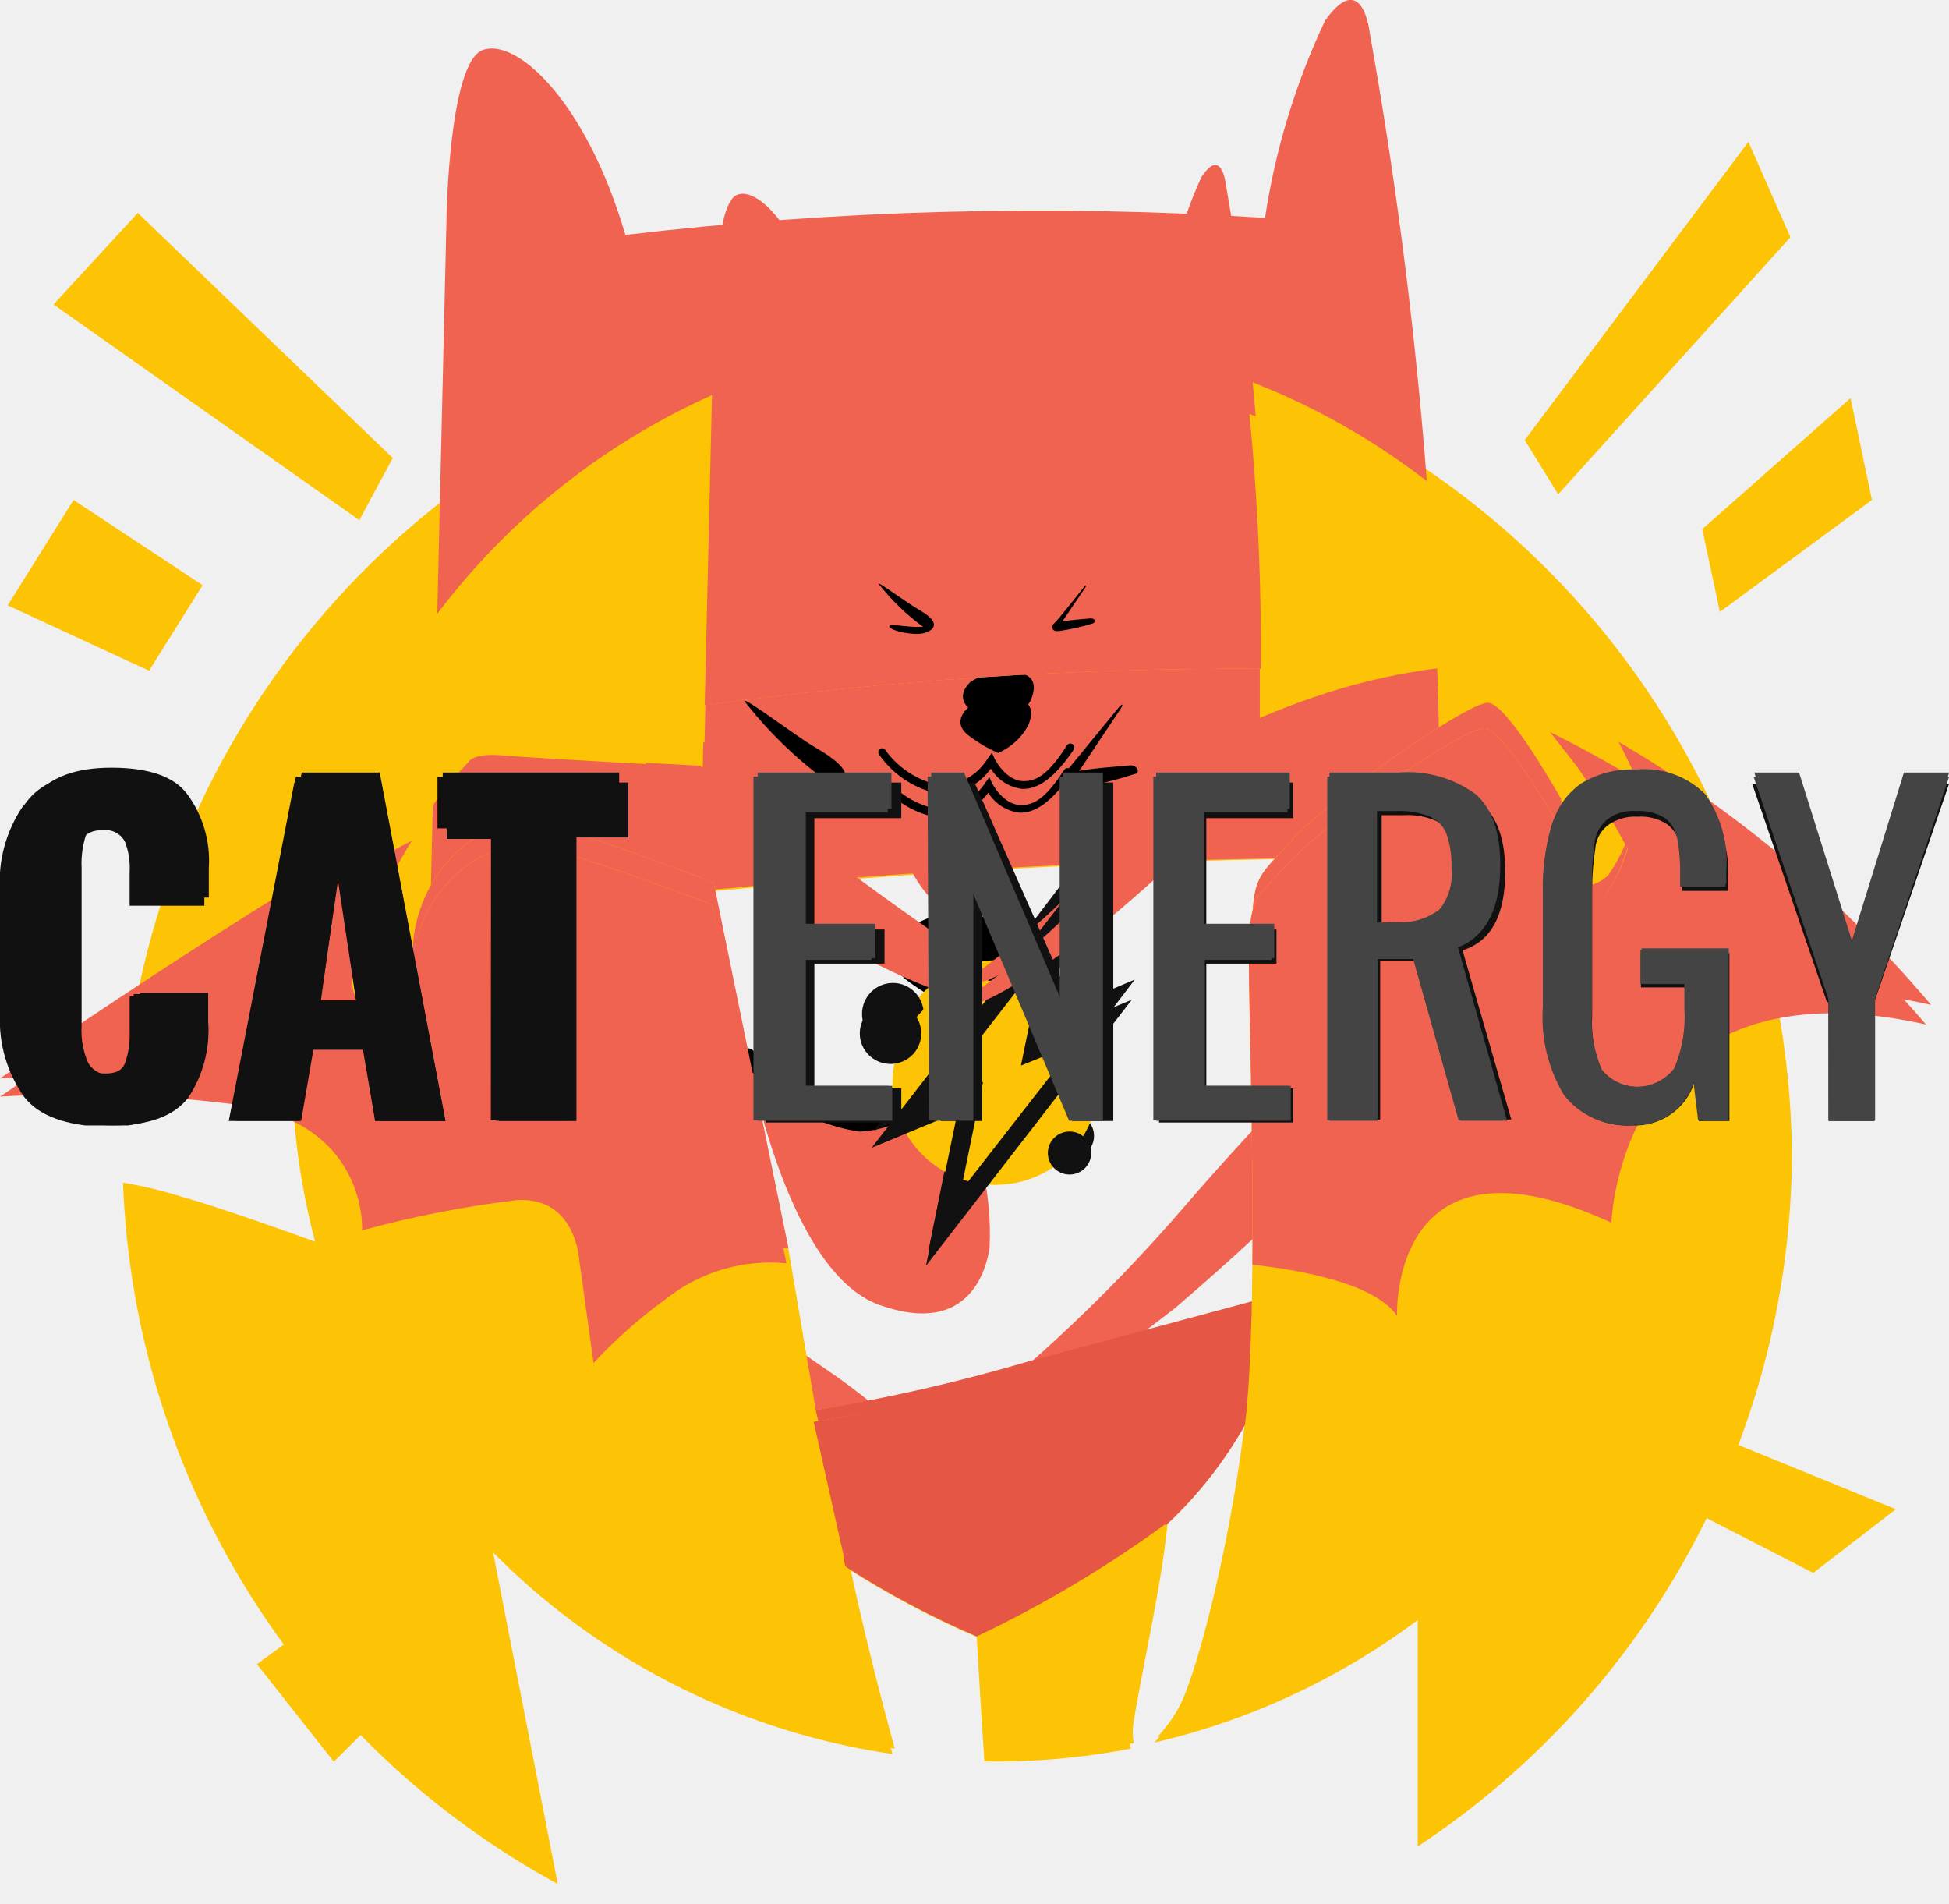
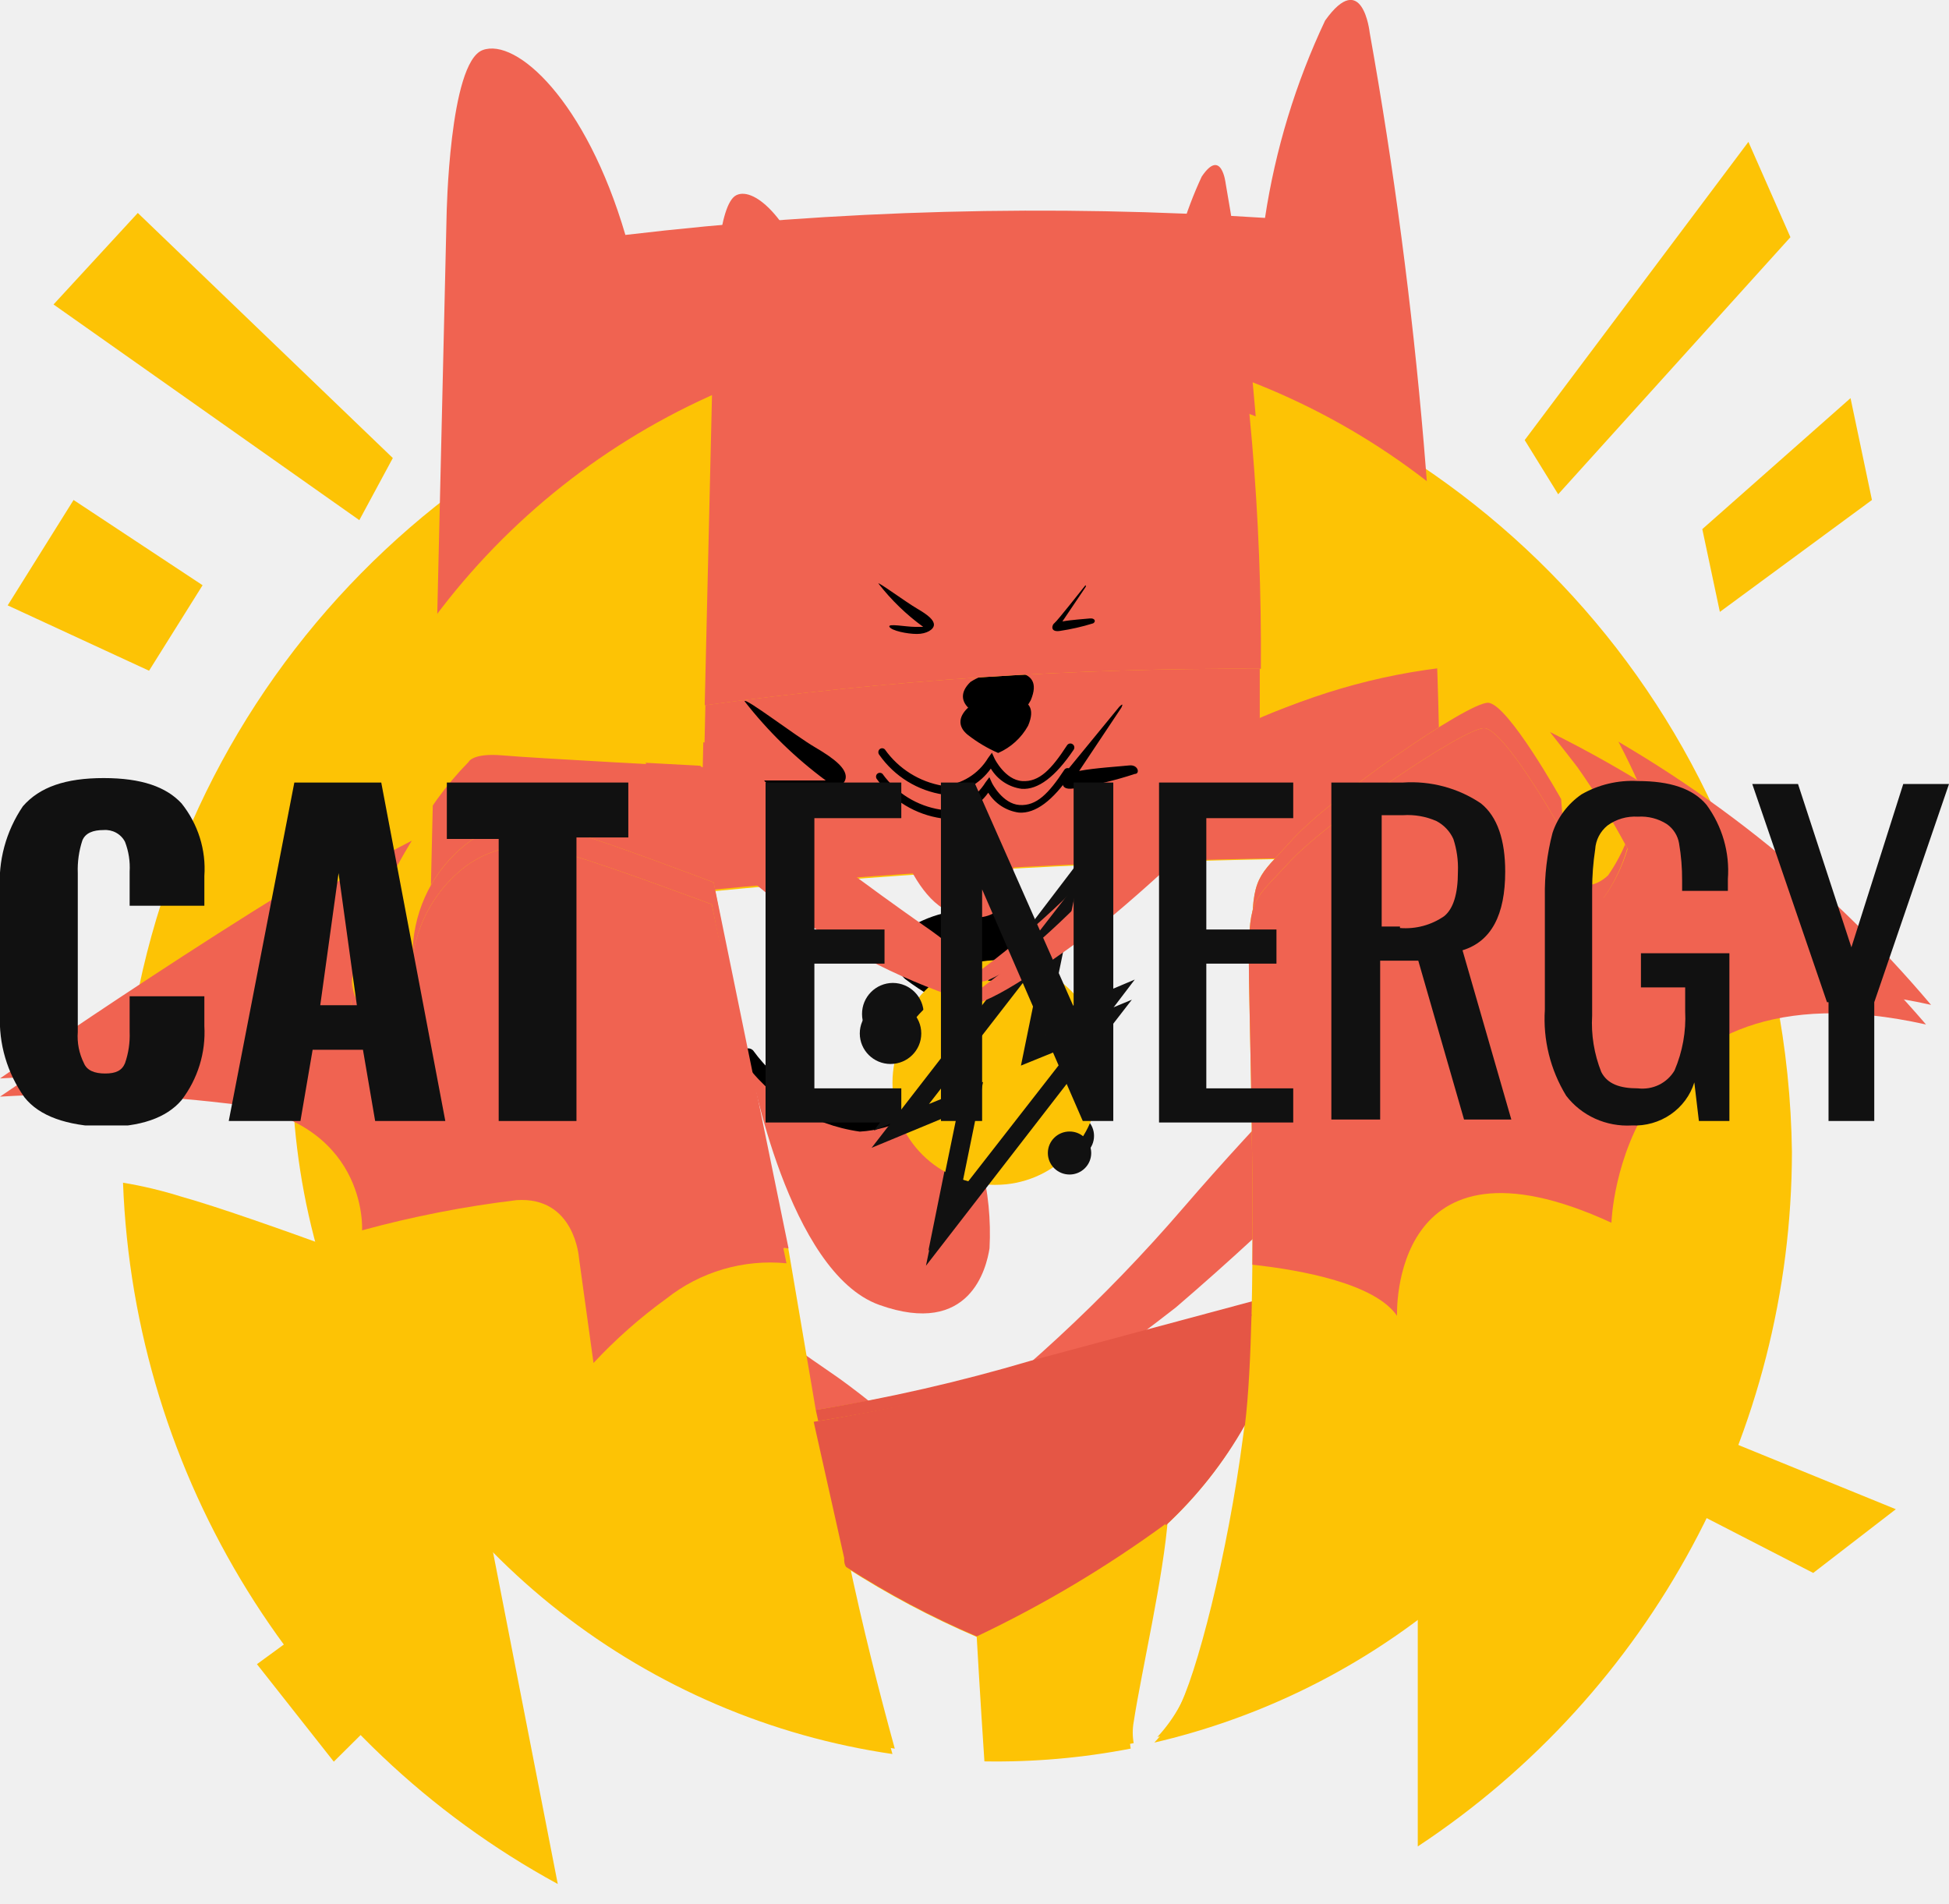
<svg xmlns="http://www.w3.org/2000/svg">
  <style>:root svg:not(:target) { display: none }</style>
-   <svg id="logo-img-mobile" fill="none" viewBox="0 0 34 38">
+   <svg id="img-mobile" fill="none" viewBox="0 0 34 38">
    <g clip-path="url(#a)">
      <path fill="#FDC305" d="M6.07 20.72v-2.26a143.265 143.265 0 0 1 20.17-1.33c0 .6 0 1.21-.06 1.82a25.518 25.518 0 0 1 6-1.82A16.67 16.67 0 0 0 .19 20.39l5.88.33ZM27.24 24.23c-1.16 1.28-1.39 1.2-1.39 3.45v9.18A16.64 16.64 0 0 0 33.32 23a17.302 17.302 0 0 0-.32-3.1 33.109 33.109 0 0 0-5.76 4.33ZM6.36 25.72s-3.79-1.44-5.19-1.83A8.541 8.541 0 0 0 0 23.61a16.65 16.65 0 0 0 8.68 14L6.36 25.72Z" />
      <path fill="#F06351" d="M26.29 17.12A89.799 89.799 0 0 0 24.89.65S24.75-.64 24 .41a14.22 14.22 0 0 0-1.2 3.94 70.34 70.34 0 0 0-12.77.34C9.24 2 7.85.75 7.18 1c-.67.25-.72 3.31-.72 3.31l-.33 14.1a143.211 143.211 0 0 1 20.16-1.29Z" />
      <path fill="#000" d="M12.41 14c0-.09 1 .68 1.41.92.41.24.61.42.61.59 0 .17-.27.34-.63.34s-.91-.12-1-.27h1.23A8.34 8.34 0 0 1 12.41 14ZM19.89 14.11l-1.09 1.33c0 .06-.17.35.18.3a7.351 7.351 0 0 0 1.22-.29c.11 0 .07-.19-.11-.17-.18.02-.69.05-1 .11l.84-1.26s.07-.13-.04-.02ZM16.75 20.2a2.3 2.3 0 0 0 1.09-1c.28-.65 0-.91-.44-1a2.43 2.43 0 0 0-1.74.34c-.39.36-.34.72-.05 1a5.34 5.34 0 0 0 1.14.66Z" />
      <path fill="#F06351" d="M16.35 21.45a1.92 1.92 0 0 1-.46.6 1.73 1.73 0 0 1-1 .38 2.15 2.15 0 0 1-1.47-.43 2.3 2.3 0 0 1-.53-.44c-.1-.11-.223-.2-.36-.26 0 0 .75 4.1 2.57 4.75 1.82.65 2.14-.75 2.2-1.13a5.61 5.61 0 0 0-.82-3.23c-.02-.31-.03-.11-.13-.24Z" />
      <path fill="#000" d="M14.71 22.59a3.44 3.44 0 0 1-2.361-1.466.14.14 0 0 1 .031-.154.14.14 0 0 1 .2 0 3.26 3.26 0 0 0 2.11 1.3 2.09 2.09 0 0 0 1.63-1l.14-.19.1.21s.37.76 1 .8c.63.04 1.05-.41 1.61-1.28a.14.14 0 0 1 .2 0 .15.15 0 0 1 .05.2c-.64 1-1.27 1.44-1.88 1.4a1.549 1.549 0 0 1-1.12-.76 2.26 2.26 0 0 1-1.71.94Z" />
      <path fill="#F06351" d="M26.24 18.92a58.634 58.634 0 0 0-5.07 5.19A31.633 31.633 0 0 1 15.88 29c-.22-.53-1.62-1.51-1.62-1.51s-3.13-2.14-5.18-3.82a34.139 34.139 0 0 1-3.13-3l-2-.11a22.57 22.57 0 0 0 12 8.8c.86-.14 3.27-1.86 5.07-3.26a58.13 58.13 0 0 0 5.94-5.89 6.15 6.15 0 0 0 1.14-2c-1.1.39-1.86.71-1.86.71Z" />
    </g>
    <defs />
  </svg>
-   <svg id="logo-img-tablet" fill="none" viewBox="0 0 61 51">
+   <svg id="img-tablet" fill="none" viewBox="0 0 61 51">
    <path fill="#FDC305" d="M51.582 19.854a22.231 22.231 0 0 0-6.936-9.09 21.96 21.96 0 0 0-10.503-4.396A21.887 21.887 0 0 0 22.865 7.83a22.083 22.083 0 0 0-9.058 6.934 22.354 22.354 0 0 0-4.43 10.564 22.432 22.432 0 0 0 1.373 11.386 22.238 22.238 0 0 0 6.813 9.184 21.965 21.965 0 0 0 10.442 4.54c-.5-1.815-1.008-3.822-1.456-5.951a27.756 27.756 0 0 0 4.1 2.215s.104 1.877.241 3.971c1.54.027 3.08-.11 4.592-.408a1.874 1.874 0 0 1 0-.66c.25-1.625.939-4.553 1.077-6.439a13.212 13.212 0 0 0 2.498-3.224l-.052.383c-.474 3.701-1.464 7.655-2.067 8.75a4.845 4.845 0 0 1-.715.999 22.006 22.006 0 0 0 8.563-4.141 22.237 22.237 0 0 0 6.047-7.386 22.45 22.45 0 0 0 .749-18.694Zm-1.266 3.293c-.38.374-1.163.626-1.293-.504-.129-1.13-.163-1.92-.163-1.92s-1.663-2.98-2.283-3.015c-.62-.035-5.022 3.015-6.185 4.344-1.008 1.121-1.206 1.043-1.206 3.015 0 1.486.19 7.1.086 11.392l-7.02 1.886a54.724 54.724 0 0 1-6.72 1.494l-.861-5.066h-.12L22.335 23.33s-3.282-1.252-4.488-1.59a3.213 3.213 0 0 0-3.445.547c-.472.417-.85.931-1.107 1.509a4.437 4.437 0 0 0-.384 1.836c.182.404.321.826.414 1.26.043.417-1.034.374-1.723.374-.69 0-.793-1.251-.25-2.72.424-1.129.948-2.217 1.568-3.25a10.312 10.312 0 0 1 1.783-2.51s.12-.296 1.077-.21c.956.088 6.271.374 6.271.374l.043-1.972a121.95 121.95 0 0 1 17.436-1.165v1.59a19.265 19.265 0 0 1 7.011-1.737.778.778 0 0 1 .664.339c.293.373 2.076 2.607 2.283 2.928.579.835 1.105 1.705 1.576 2.607a5.44 5.44 0 0 1-.75 1.599v.008Z" />
    <path fill="#F06351" d="M48.636 17.83c.405.52.758.981.862 1.12.579.835 1.105 1.706 1.576 2.607a5.444 5.444 0 0 1-.74 1.547c-.38.373-1.164.625-1.293-.504-.13-1.13-.18-1.877-.18-1.877s-1.663-2.98-2.283-3.015c-.62-.035-5.023 3.015-6.186 4.344-1.008 1.121-1.206 1.043-1.206 3.015 0 1.304.147 5.779.112 9.758 1.56.174 3.851.609 4.54 1.634 0 0-.25-6.239 6.728-2.972 0 0 .241-8.506 9.872-6.325a37.712 37.712 0 0 0-11.802-9.333ZM39.565 15.813A79.266 79.266 0 0 0 38.36 1.45s-.129-1.13-.749-.208a12.474 12.474 0 0 0-1.034 3.475 60.536 60.536 0 0 0-11.043.296c-.707-2.39-1.913-3.476-2.49-3.189-.577.287-.646 2.85-.646 2.85l-.284 12.304a121.956 121.956 0 0 1 17.452-1.165Z" />
    <path fill="#E55645" d="M39.065 39.943c.112-.93.172-2.163.207-3.527l-7.02 1.885a54.724 54.724 0 0 1-6.72 1.538l.957 4.345c0 .095 0 .19.06.286a27.759 27.759 0 0 0 4.1 2.216 36.485 36.485 0 0 0 5.927-3.589v.053a13.21 13.21 0 0 0 2.49-3.207Z" />
    <path fill="#000" d="M27.566 13.094c-.043-.087.861.59 1.214.8.353.208.526.364.526.512 0 .148-.224.295-.534.295-.31 0-.793-.104-.862-.226-.069-.121.517 0 .81 0h.25a6.987 6.987 0 0 1-1.404-1.381ZM34.026 13.19s-.861 1.112-.939 1.164c-.077.052-.146.295.164.252a6.911 6.911 0 0 0 1.051-.244c.095-.052.06-.173-.103-.156-.164.017-.586.043-.862.096l.732-1.104s.026-.104-.043-.009ZM31.322 18.498c.399-.177.729-.482.938-.868.242-.574 0-.791-.379-.87a2.095 2.095 0 0 0-1.507.296c-.336.322-.293.634 0 .869.29.23.61.423.948.573Z" />
    <path fill="#F06351" d="M31.011 19.593a1.78 1.78 0 0 1-.396.522c-.245.199-.547.314-.861.33a1.866 1.866 0 0 1-1.327-.383 1.724 1.724 0 0 1-.456-.39.862.862 0 0 0-.31-.218s.645 3.572 2.213 4.145c1.568.573 1.86-.66 1.904-.99a4.925 4.925 0 0 0-.706-2.816c0-.26-.018-.087-.06-.2Z" />
    <path fill="#000" d="M29.547 20.584a2.998 2.998 0 0 1-2.024-1.243.131.131 0 0 1 0-.173.122.122 0 0 1 .086-.037.121.121 0 0 1 .086.037 2.785 2.785 0 0 0 1.817 1.138 1.806 1.806 0 0 0 1.413-.87l.12-.164.087.191s.327.66.861.695c.534.035.913-.365 1.404-1.12a.123.123 0 0 1 .172-.035.125.125 0 0 1 .035.173c-.574.852-1.117 1.26-1.628 1.225a1.328 1.328 0 0 1-.965-.634 1.954 1.954 0 0 1-1.464.817Z" />
    <path fill="#FDC305" d="M31.235 32.28c1.784 0 3.23-1.46 3.23-3.259 0-1.8-1.446-3.258-3.23-3.258s-3.23 1.458-3.23 3.258 1.446 3.258 3.23 3.258Z" />
    <path fill="#111" d="m35.516 26.37-2.696 1.14.99-4.893-6.46 8.48 2.697-1.138-.991 4.901 6.46-8.49ZM29.151 29.7l3.583-4.701-.698 3.476 1.723-.713-3.61 4.71.699-3.476-1.697.704ZM27.945 28.422a.969.969 0 0 0 .965-.974.969.969 0 0 0-.965-.973.969.969 0 0 0-.965.973c0 .538.432.974.965.974ZM33.561 31.95c.376 0 .68-.308.68-.687a.684.684 0 0 0-.68-.687.684.684 0 0 0-.68.687c0 .379.304.686.68.686ZM34.388 30.064a.303.303 0 0 0 .302-.304.303.303 0 0 0-.302-.305.303.303 0 0 0-.301.305c0 .168.135.304.301.304Z" />
    <path fill="#F06351" d="M39.522 17.386a49.73 49.73 0 0 0-4.384 4.527 27.555 27.555 0 0 1-4.574 4.258c-.19-.46-1.405-1.32-1.405-1.32s-2.704-1.869-4.48-3.337a27.578 27.578 0 0 1-2.704-2.607l-1.723-.096a19.507 19.507 0 0 0 10.337 7.681c.741-.121 2.826-1.624 4.385-2.85a49.885 49.885 0 0 0 5.169-5.135c.429-.514.761-1.103.982-1.738-.982.33-1.603.617-1.603.617ZM22.337 23.33s-3.282-1.252-4.488-1.59a3.214 3.214 0 0 0-3.446.547c-.472.417-.85.931-1.107 1.509a4.439 4.439 0 0 0-.383 1.836c.182.404.32.826.413 1.26.043.417-1.033.374-1.723.374-.689 0-.792-1.251-.25-2.72.424-1.129.949-2.217 1.568-3.25C8.227 23.764 0 29.464 0 29.464a39.136 39.136 0 0 1 7.055.209c4.523.46 4.307 4.058 4.307 4.058a33.033 33.033 0 0 1 4.85-.965c1.826-.121 1.956 1.842 1.956 1.842l.456 3.354a15.804 15.804 0 0 1 2.283-2.05 5.189 5.189 0 0 1 3.773-1.13L22.337 23.33Z" />
  </svg>
-   <svg id="logo-img-desktop" fill="none" viewBox="0 0 71 59">
+   <svg id="img-desktop" fill="none" viewBox="0 0 71 59">
    <path fill="#FDC305" d="M59.883 23.806A25.432 25.432 0 0 0 51.83 13.43a25.725 25.725 0 0 0-12.193-5.02 25.803 25.803 0 0 0-13.093 1.671 25.59 25.59 0 0 0-10.515 7.916 25.296 25.296 0 0 0-5.144 12.06 25.212 25.212 0 0 0 1.595 12.997 25.423 25.423 0 0 0 7.909 10.484 25.719 25.719 0 0 0 12.122 5.184 113.04 113.04 0 0 1-1.69-6.794 32.41 32.41 0 0 0 4.76 2.529s.12 2.142.28 4.533c1.789.03 3.575-.126 5.33-.466a2.104 2.104 0 0 1 0-.754c.29-1.855 1.09-5.198 1.25-7.35a15.114 15.114 0 0 0 2.9-3.68l-.06.436c-.55 4.226-1.7 8.74-2.4 9.989a5.536 5.536 0 0 1-.83 1.14 25.73 25.73 0 0 0 9.941-4.727 25.48 25.48 0 0 0 7.021-8.43 25.252 25.252 0 0 0 .87-21.341Zm-1.47 3.76c-.44.426-1.35.714-1.5-.576a34.09 34.09 0 0 1-.19-2.192s-1.93-3.402-2.65-3.442c-.72-.04-5.831 3.442-7.181 4.96-1.17 1.28-1.4 1.19-1.4 3.442 0 1.696.22 8.104.1 13.004l-8.15 2.153c-2.562.729-5.168 1.299-7.801 1.706l-1-5.783h-.14l-2.57-13.064s-3.81-1.428-5.21-1.815a3.788 3.788 0 0 0-4 .625 5.032 5.032 0 0 0-1.285 1.722 4.995 4.995 0 0 0-.446 2.097c.212.46.373.943.48 1.438.05.476-1.2.426-2 .426s-.92-1.428-.29-3.104c.492-1.29 1.1-2.531 1.82-3.71a11.776 11.776 0 0 1 2.07-2.867s.14-.337 1.25-.238c1.11.1 7.28.427 7.28.427l.05-2.252a143.93 143.93 0 0 1 20.242-1.33v1.816a22.671 22.671 0 0 1 8.14-1.984.916.916 0 0 1 .77.387c.34.427 2.41 2.976 2.65 3.343a27.73 27.73 0 0 1 1.83 2.976 6.167 6.167 0 0 1-.87 1.825v.01Z" />
    <path fill="#F06351" d="M56.463 21.495c.47.595.88 1.121 1 1.28a27.74 27.74 0 0 1 1.83 2.976c-.19.63-.48 1.226-.86 1.765-.44.427-1.35.714-1.5-.575-.15-1.29-.21-2.143-.21-2.143s-1.93-3.402-2.65-3.442c-.72-.04-5.83 3.442-7.18 4.96-1.17 1.28-1.4 1.19-1.4 3.442 0 1.488.17 6.596.13 11.14 1.81.198 4.47.694 5.27 1.864 0 0-.29-7.122 7.81-3.392 0 0 .28-9.711 11.46-7.221a43.671 43.671 0 0 0-13.7-10.654ZM45.932 19.194a89.015 89.015 0 0 0-1.4-16.397s-.15-1.29-.87-.238a14.057 14.057 0 0 0-1.2 3.968 71.461 71.461 0 0 0-12.82.337c-.82-2.728-2.22-3.968-2.89-3.64-.67.327-.75 3.253-.75 3.253l-.33 14.046a143.942 143.942 0 0 1 20.26-1.33Z" />
    <path fill="#E55645" d="M45.352 46.74c.13-1.062.2-2.47.24-4.028l-8.15 2.153a64.434 64.434 0 0 1-7.8 1.756l1.11 4.96c0 .108 0 .218.07.327a32.398 32.398 0 0 0 4.76 2.53 42.484 42.484 0 0 0 6.88-4.098v.06a15.115 15.115 0 0 0 2.89-3.66Z" />
    <path fill="#000" d="M32.002 16.09c-.05-.1 1 .674 1.41.912.41.238.61.416.61.585 0 .169-.26.337-.62.337s-.92-.119-1-.258c-.08-.139.6 0 .94 0h.29a8.052 8.052 0 0 1-1.63-1.577ZM39.502 16.198s-1 1.27-1.09 1.33c-.09.059-.17.337.19.287a8.146 8.146 0 0 0 1.22-.278c.11-.06.07-.198-.12-.178-.19.02-.68.05-1 .109l.85-1.26s.03-.119-.05-.01ZM36.362 22.259a2.293 2.293 0 0 0 1.09-.992c.28-.655 0-.903-.44-.992-.606-.11-1.23.01-1.75.337-.39.367-.34.724 0 .992a5.17 5.17 0 0 0 1.1.655Z" />
    <path fill="#F06351" d="M36.002 23.509c-.115.225-.271.427-.46.595-.285.227-.635.36-1 .377a2.193 2.193 0 0 1-1.54-.437 1.995 1.995 0 0 1-.53-.446 1.002 1.002 0 0 0-.36-.248s.75 4.077 2.57 4.731c1.82.655 2.16-.753 2.21-1.13a5.55 5.55 0 0 0-.82-3.214c0-.298-.02-.1-.07-.228Z" />
    <path fill="#000" d="M34.301 24.64a3.518 3.518 0 0 1-2.35-1.419.148.148 0 0 1 0-.198.14.14 0 0 1 .155-.031.14.14 0 0 1 .045.03 3.209 3.209 0 0 0 2.11 1.3 2.121 2.121 0 0 0 1.64-.992l.14-.188.1.218s.38.754 1 .794c.62.04 1.06-.417 1.63-1.28a.144.144 0 0 1 .2-.04.143.143 0 0 1 .04.199c-.666.972-1.296 1.438-1.89 1.398a1.557 1.557 0 0 1-1.12-.724 2.254 2.254 0 0 1-1.7.933Z" />
    <path fill="#FDC305" d="M36.262 37.99c2.07 0 3.75-1.665 3.75-3.719s-1.68-3.72-3.75-3.72c-2.072 0-3.75 1.666-3.75 3.72 0 2.054 1.678 3.72 3.75 3.72Z" />
    <path fill="#111" d="m41.232 31.246-3.13 1.3 1.15-5.585-7.5 9.68 3.13-1.298-1.15 5.594 7.5-9.691Zm-7.39 3.799 4.16-5.366-.81 3.967 2-.813-4.19 5.376.81-3.968-1.97.804ZM32.441 33.587c.62 0 1.12-.498 1.12-1.111 0-.614-.5-1.111-1.12-1.111-.618 0-1.12.497-1.12 1.11 0 .614.502 1.112 1.12 1.112ZM38.962 37.614c.436 0 .79-.35.79-.784a.787.787 0 0 0-.79-.783c-.436 0-.79.35-.79.783 0 .433.354.784.79.784ZM39.922 35.462c.193 0 .35-.156.35-.348a.349.349 0 0 0-.35-.347.349.349 0 0 0-.35.347c0 .192.157.348.35.348Z" />
    <path fill="#F06351" d="M45.882 20.99a57.219 57.219 0 0 0-5.09 5.167 31.79 31.79 0 0 1-5.31 4.86c-.22-.525-1.63-1.507-1.63-1.507s-3.14-2.133-5.2-3.81a31.78 31.78 0 0 1-3.14-2.975l-2-.109a22.62 22.62 0 0 0 12 8.769c.86-.14 3.28-1.855 5.09-3.254a57.44 57.44 0 0 0 6-5.862 6.314 6.314 0 0 0 1.14-1.984c-1.14.377-1.86.704-1.86.704Z" />
    <path fill="#FDC305" d="m65.223 3.472-8.46 9.364-1.22-1.974L63.693 0l1.53 3.472ZM62.653 17.12l5.54-4.076-.78-3.71-5.4 4.771.64 3.016ZM59.923 48.972l6.13 3.154 3.01-2.321-6.69-2.728-2.45 1.895ZM1.95 5.922l3.07-3.333 9.29 8.927-1.22 2.262L1.95 5.922ZM7.38 16.149l-4.7-3.105-2.4 3.839 5.15 2.38 1.95-3.114ZM13.91 52.126l-4.55 3.323L12.16 59l4.02-3.988-2.27-2.886Z" />
    <path fill="#F06351" d="M25.931 27.774s-3.81-1.428-5.21-1.815a3.788 3.788 0 0 0-4 .625 5.032 5.032 0 0 0-1.285 1.722 4.994 4.994 0 0 0-.445 2.097c.211.46.372.943.48 1.438.05.476-1.2.426-2 .426s-.92-1.428-.29-3.104c.491-1.29 1.1-2.531 1.82-3.71C9.55 28.27 0 34.777 0 34.777a46.196 46.196 0 0 1 8.19.238c5.25.526 5 4.632 5 4.632a38.924 38.924 0 0 1 5.63-1.1c2.121-.14 2.271 2.102 2.271 2.102l.53 3.83a18.248 18.248 0 0 1 2.65-2.342 6.095 6.095 0 0 1 4.38-1.29l-2.72-13.073Z" />
  </svg>
-   <svg id="logo-text-mobile" viewBox="0 0 101 18" fill="none">
+   <svg id="text" viewBox="0 0 101 18" fill="none">
    <g clip-path="url(#clip0_135_3354)">
      <path d="M1.264 16.538C0.37 15.276 -0.075 13.763 1.02073e-05 12.231V5.846C-0.108 4.298 0.308 2.757 1.185 1.462C2.055 0.462 3.398 0 5.374 0C7.35 0 8.614 0.462 9.405 1.308C10.263 2.379 10.685 3.721 10.59 5.077V6.615H6.718V4.846C6.749 4.323 6.668 3.799 6.48 3.308C6.38 3.109 6.221 2.945 6.024 2.835C5.827 2.725 5.6 2.676 5.374 2.692C4.821 2.692 4.426 2.846 4.268 3.231C4.089 3.777 4.009 4.35 4.031 4.923V13.154C3.989 13.71 4.098 14.267 4.347 14.769C4.505 15.154 4.9 15.308 5.453 15.308C6.006 15.308 6.322 15.154 6.48 14.769C6.66 14.249 6.74 13.702 6.718 13.154V11.308H10.59V12.846C10.67 14.224 10.251 15.585 9.405 16.692C8.614 17.615 7.271 18.077 5.374 18.077C3.477 18 2.055 17.538 1.264 16.538Z" fill="#111111" />
      <path d="M15.253 0.231H19.757L23.077 17.769H19.441L18.809 14.077H16.201L15.569 17.769H11.854L15.253 0.231ZM18.493 11.769L17.545 4.923L16.596 11.769H18.493Z" fill="#111111" />
      <path d="M25.843 3.154H23.156V0.231H32.56V3.077H29.873V17.769H25.843V3.154Z" fill="#111111" />
      <path d="M39.752 0.231H46.707V2.077H42.202V7.846H45.837V9.615H42.202V16.077H46.707V17.846H39.673V0.231H39.752Z" fill="#111111" />
      <path d="M48.761 0.231H50.5L55.637 11.846V0.231H57.692V17.769H56.111L50.895 5.769V17.769H48.761V0.231Z" fill="#111111" />
      <path d="M60.063 0.231H67.017V2.077H62.513V7.846H66.148V9.615H62.513V16.077H67.017V17.846H60.063V0.231Z" fill="#111111" />
      <path d="M69.072 0.231H72.707C74.138 0.135 75.559 0.514 76.738 1.308C77.607 2 78.002 3.231 78.002 4.846C78.002 7.077 77.291 8.462 75.79 8.923L78.319 17.692H75.869L73.498 9.462H71.522V17.692H68.993V0.231H69.072ZM72.549 7.769C73.364 7.835 74.176 7.617 74.841 7.154C75.315 6.769 75.552 6 75.552 4.846C75.574 4.273 75.494 3.7 75.315 3.154C75.138 2.762 74.832 2.437 74.446 2.231C73.902 1.989 73.304 1.884 72.707 1.923H71.601V7.692H72.549V7.769Z" fill="#111111" />
      <path d="M81.163 16.462C80.342 15.117 79.956 13.562 80.057 12V6.154C80.038 5.039 80.171 3.927 80.452 2.846C80.717 2.039 81.244 1.337 81.954 0.846C82.836 0.338 83.854 0.097 84.878 0.154C86.537 0.154 87.723 0.538 88.434 1.385C89.252 2.502 89.644 3.862 89.541 5.231V5.846H87.17V5.308C87.173 4.663 87.121 4.02 87.012 3.385C86.945 2.983 86.718 2.623 86.379 2.385C85.935 2.101 85.408 1.966 84.878 2C84.311 1.965 83.75 2.128 83.297 2.462C83.111 2.614 82.96 2.802 82.851 3.013C82.742 3.225 82.679 3.456 82.665 3.692C82.561 4.38 82.508 5.074 82.507 5.769V12.308C82.449 13.304 82.611 14.301 82.981 15.231C83.297 15.846 83.93 16.077 84.878 16.077C85.252 16.122 85.632 16.059 85.97 15.895C86.307 15.73 86.587 15.473 86.775 15.154C87.192 14.181 87.381 13.13 87.328 12.077V10.846H85.036V9.077H89.62V17.769H88.039L87.802 15.769C87.595 16.439 87.163 17.023 86.576 17.427C85.989 17.831 85.28 18.033 84.562 18C83.909 18.037 83.257 17.916 82.663 17.648C82.07 17.379 81.555 16.972 81.163 16.462Z" fill="#111111" />
      <path d="M94.678 11.615L90.805 0.308H93.176L95.942 8.769L98.629 0.308H101L97.127 11.615V17.769H94.757V11.615H94.678Z" fill="#111111" />
    </g>
    <defs>
      <clipPath id="clip0_135_3354">
        <rect width="101" height="18" fill="white" />
      </clipPath>
    </defs>
  </svg>
-   <svg id="logo-text-tablet" fill="none" viewBox="0 0 102 20">
-     <path fill="#111" d="M1.79 17.494a7.25 7.25 0 0 1-1.206-4.51V6.469a7.365 7.365 0 0 1 1.189-4.553C2.57.878 3.935.362 5.864.368c1.93.006 3.236.46 3.92 1.364a5.875 5.875 0 0 1 1.145 3.902v1.53H7.363v-1.66A8.764 8.764 0 0 0 7.251 4.2a1.465 1.465 0 0 0-.405-.825 1.34 1.34 0 0 0-.99-.322 1.248 1.248 0 0 0-1.292.652 4.79 4.79 0 0 0-.293 1.911v8.273c-.04.655.076 1.31.336 1.911a1.265 1.265 0 0 0 1.249.634c.242.035.49-.009.706-.124.216-.115.391-.297.5-.519a5.115 5.115 0 0 0 .267-1.902V12.15h3.566v1.503a6.342 6.342 0 0 1-1.06 4.006c-.758.955-2.067 1.425-3.928 1.425-1.86 0-3.316-.522-4.117-1.59ZM15.788.62h4.083l3.446 18.247h-3.394l-.612-4.031h-2.86l-.689 4.005h-3.445L15.788.621Zm3.144 11.922-1.085-7.334-1.077 7.334h2.162ZM25.962 3.366H23.17V.62h9.234v2.746h-2.757V18.84h-3.695l.009-15.475Z" />
-     <path fill="#444" d="M39.65.62h7.003v1.894h-4.48v6.022h3.636v1.799h-3.635v6.682h4.522v1.824H39.65V.621ZM48.73.62h1.722l5.168 12.104V.62h2.102v18.247h-1.61L50.942 6.424v12.417h-2.136L48.729.621ZM60.505.62h6.994v1.894H63.02v6.022h3.67v1.799h-3.635v6.682h4.496v1.824h-7.046V.621ZM69.576.62h3.635a5.992 5.992 0 0 1 4.023 1.138c.86.756 1.283 1.99 1.283 3.702 0 2.317-.744 3.733-2.231 4.249l2.584 9.132h-2.446l-2.369-8.55H72.1v8.55h-2.524V.621Zm3.445 7.82c.83.081 1.66-.154 2.326-.66a3.111 3.111 0 0 0 .706-2.355 5.124 5.124 0 0 0-.25-1.738 1.645 1.645 0 0 0-.86-.938 4.068 4.068 0 0 0-1.767-.304h-1.11v6.03l.955-.035ZM81.911 17.494a8.093 8.093 0 0 1-1.094-4.648V6.763a11.83 11.83 0 0 1 .431-3.475 3.892 3.892 0 0 1 1.499-2.094 5.056 5.056 0 0 1 2.894-.73c.657-.063 1.32.02 1.941.241a4.525 4.525 0 0 1 1.66 1.045 6.121 6.121 0 0 1 1.102 4.023v.678h-2.368v-.565a10.058 10.058 0 0 0-.156-2.016 1.74 1.74 0 0 0-.654-1.069 2.566 2.566 0 0 0-1.482-.356 2.158 2.158 0 0 0-1.559.486c-.357.342-.59.795-.663 1.286-.11.716-.158 1.44-.147 2.164v6.769a6.577 6.577 0 0 0 .509 3.006 2.441 2.441 0 0 0 1.944.912 2.422 2.422 0 0 0 1.906-.99 7.102 7.102 0 0 0 .525-3.171V11.62h-2.29V9.822h4.565v9.02h-1.56l-.25-2.095a3.206 3.206 0 0 1-1.205 1.725 3.158 3.158 0 0 1-2.007.595 3.982 3.982 0 0 1-1.97-.328 4.02 4.02 0 0 1-1.57-1.245ZM95.711 12.411 91.81.621h2.343l2.765 8.793L99.64.62h2.369l-3.876 11.791v6.43H95.72l-.009-6.43Z" />
-   </svg>
-   <svg id="logo-text-desktop" fill="none" viewBox="0 0 118 22">
-     <path fill="#111" d="M1.664 19.661a8.174 8.174 0 0 1-1.4-5.148v-7.44a8.3 8.3 0 0 1 1.38-5.197C2.571.692 4.154.104 6.394.11c2.24.007 3.757.526 4.55 1.557a6.628 6.628 0 0 1 1.33 4.454v1.746h-4.14V5.972a9.842 9.842 0 0 0-.13-1.487 1.661 1.661 0 0 0-.47-.943 1.564 1.564 0 0 0-1.15-.367 1.47 1.47 0 0 0-1.5.744 5.386 5.386 0 0 0-.34 2.182v9.444a4.708 4.708 0 0 0 .39 2.182 1.49 1.49 0 0 0 1.45.724c.282.04.569-.01.82-.142.252-.132.455-.34.58-.592a5.75 5.75 0 0 0 .31-2.172V13.56h4.14v1.716a7.147 7.147 0 0 1-1.23 4.572c-.88 1.092-2.4 1.627-4.56 1.627-2.16 0-3.85-.595-4.78-1.815ZM17.915.398h4.74l4 20.83h-3.94l-.71-4.602h-3.32l-.8 4.573h-4L17.915.398Zm3.65 13.61-1.26-8.373-1.25 8.372h2.51ZM29.726 3.532h-3.24V.398h10.72v3.134h-3.2V21.2h-4.29l.01-17.667Z" />
-     <path fill="#444" d="M45.617.398h8.13V2.56h-5.2v6.874h4.22v2.054h-4.22v7.628h5.25v2.083h-8.18V.398ZM56.157.398h2l6 13.817V.398h2.44v20.83h-1.87l-6-14.204v14.175h-2.48L56.157.398ZM69.828.398h8.12V2.56h-5.2v6.874h4.26v2.054h-4.22v7.628h5.22v2.083h-8.18V.398ZM80.358.398h4.22a7.042 7.042 0 0 1 4.67 1.3c1 .862 1.49 2.27 1.49 4.225 0 2.645-.863 4.262-2.59 4.85l3 10.426h-2.84l-2.75-9.761h-2.27v9.76h-2.93V.399Zm4 8.927a3.893 3.893 0 0 0 2.7-.754 3.533 3.533 0 0 0 .82-2.688 5.76 5.76 0 0 0-.29-1.984 1.872 1.872 0 0 0-1-1.071 4.795 4.795 0 0 0-2.05-.347h-1.29v6.884l1.11-.04ZM94.679 19.661a9.116 9.116 0 0 1-1.27-5.307V7.411c-.035-1.34.134-2.678.5-3.968a4.445 4.445 0 0 1 1.74-2.39 5.948 5.948 0 0 1 3.36-.834 5.298 5.298 0 0 1 4.18 1.468 6.904 6.904 0 0 1 1.28 4.593v.774h-2.75v-.645a11.309 11.309 0 0 0-.18-2.301 1.98 1.98 0 0 0-.76-1.22 3.02 3.02 0 0 0-1.72-.407 2.534 2.534 0 0 0-1.81.555c-.415.39-.686.907-.77 1.468a14.566 14.566 0 0 0-.17 2.47v7.727a7.396 7.396 0 0 0 .59 3.433 2.85 2.85 0 0 0 4.47-.09 7.994 7.994 0 0 0 .61-3.62v-1.468h-2.66v-2.054h5.3V21.2h-1.81l-.29-2.391a3.661 3.661 0 0 1-1.4 1.969c-.677.48-1.498.72-2.33.68a4.694 4.694 0 0 1-2.288-.375 4.655 4.655 0 0 1-1.822-1.42ZM110.699 13.858l-4.53-13.46h2.72l3.21 10.038 3.16-10.038h2.75l-4.5 13.46v7.34h-2.8l-.01-7.34Z" />
-   </svg>
</svg>
